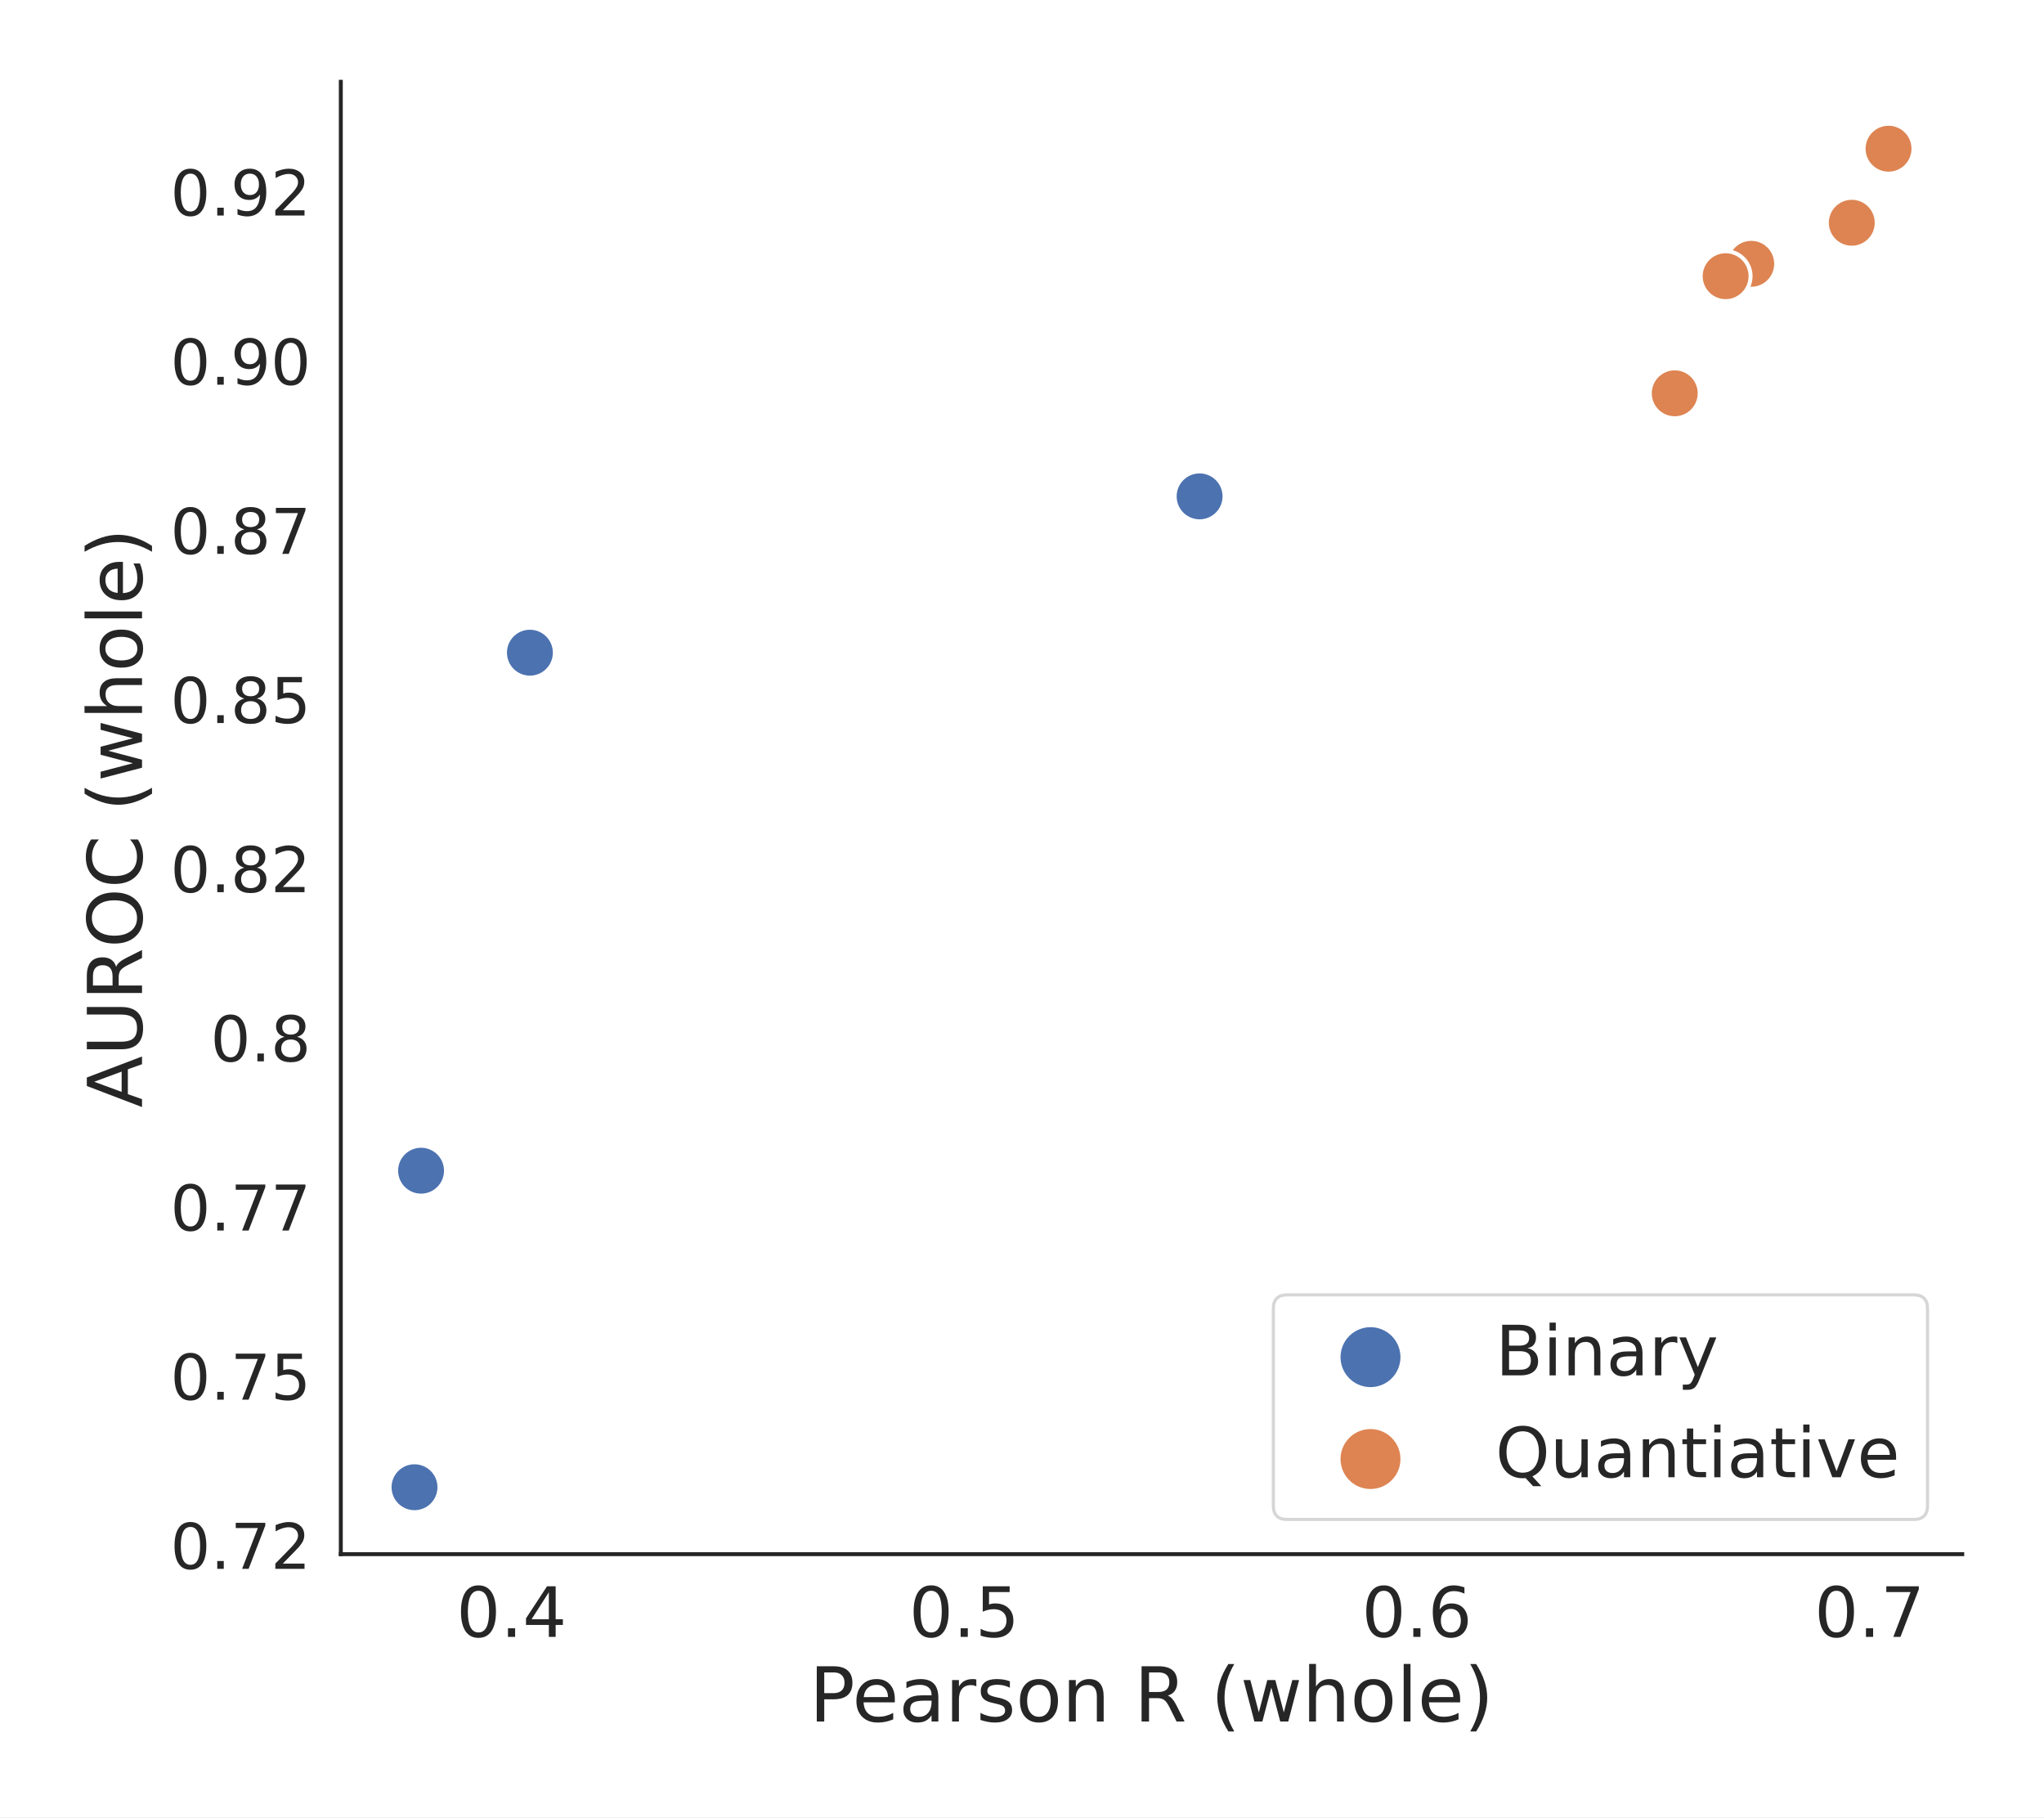
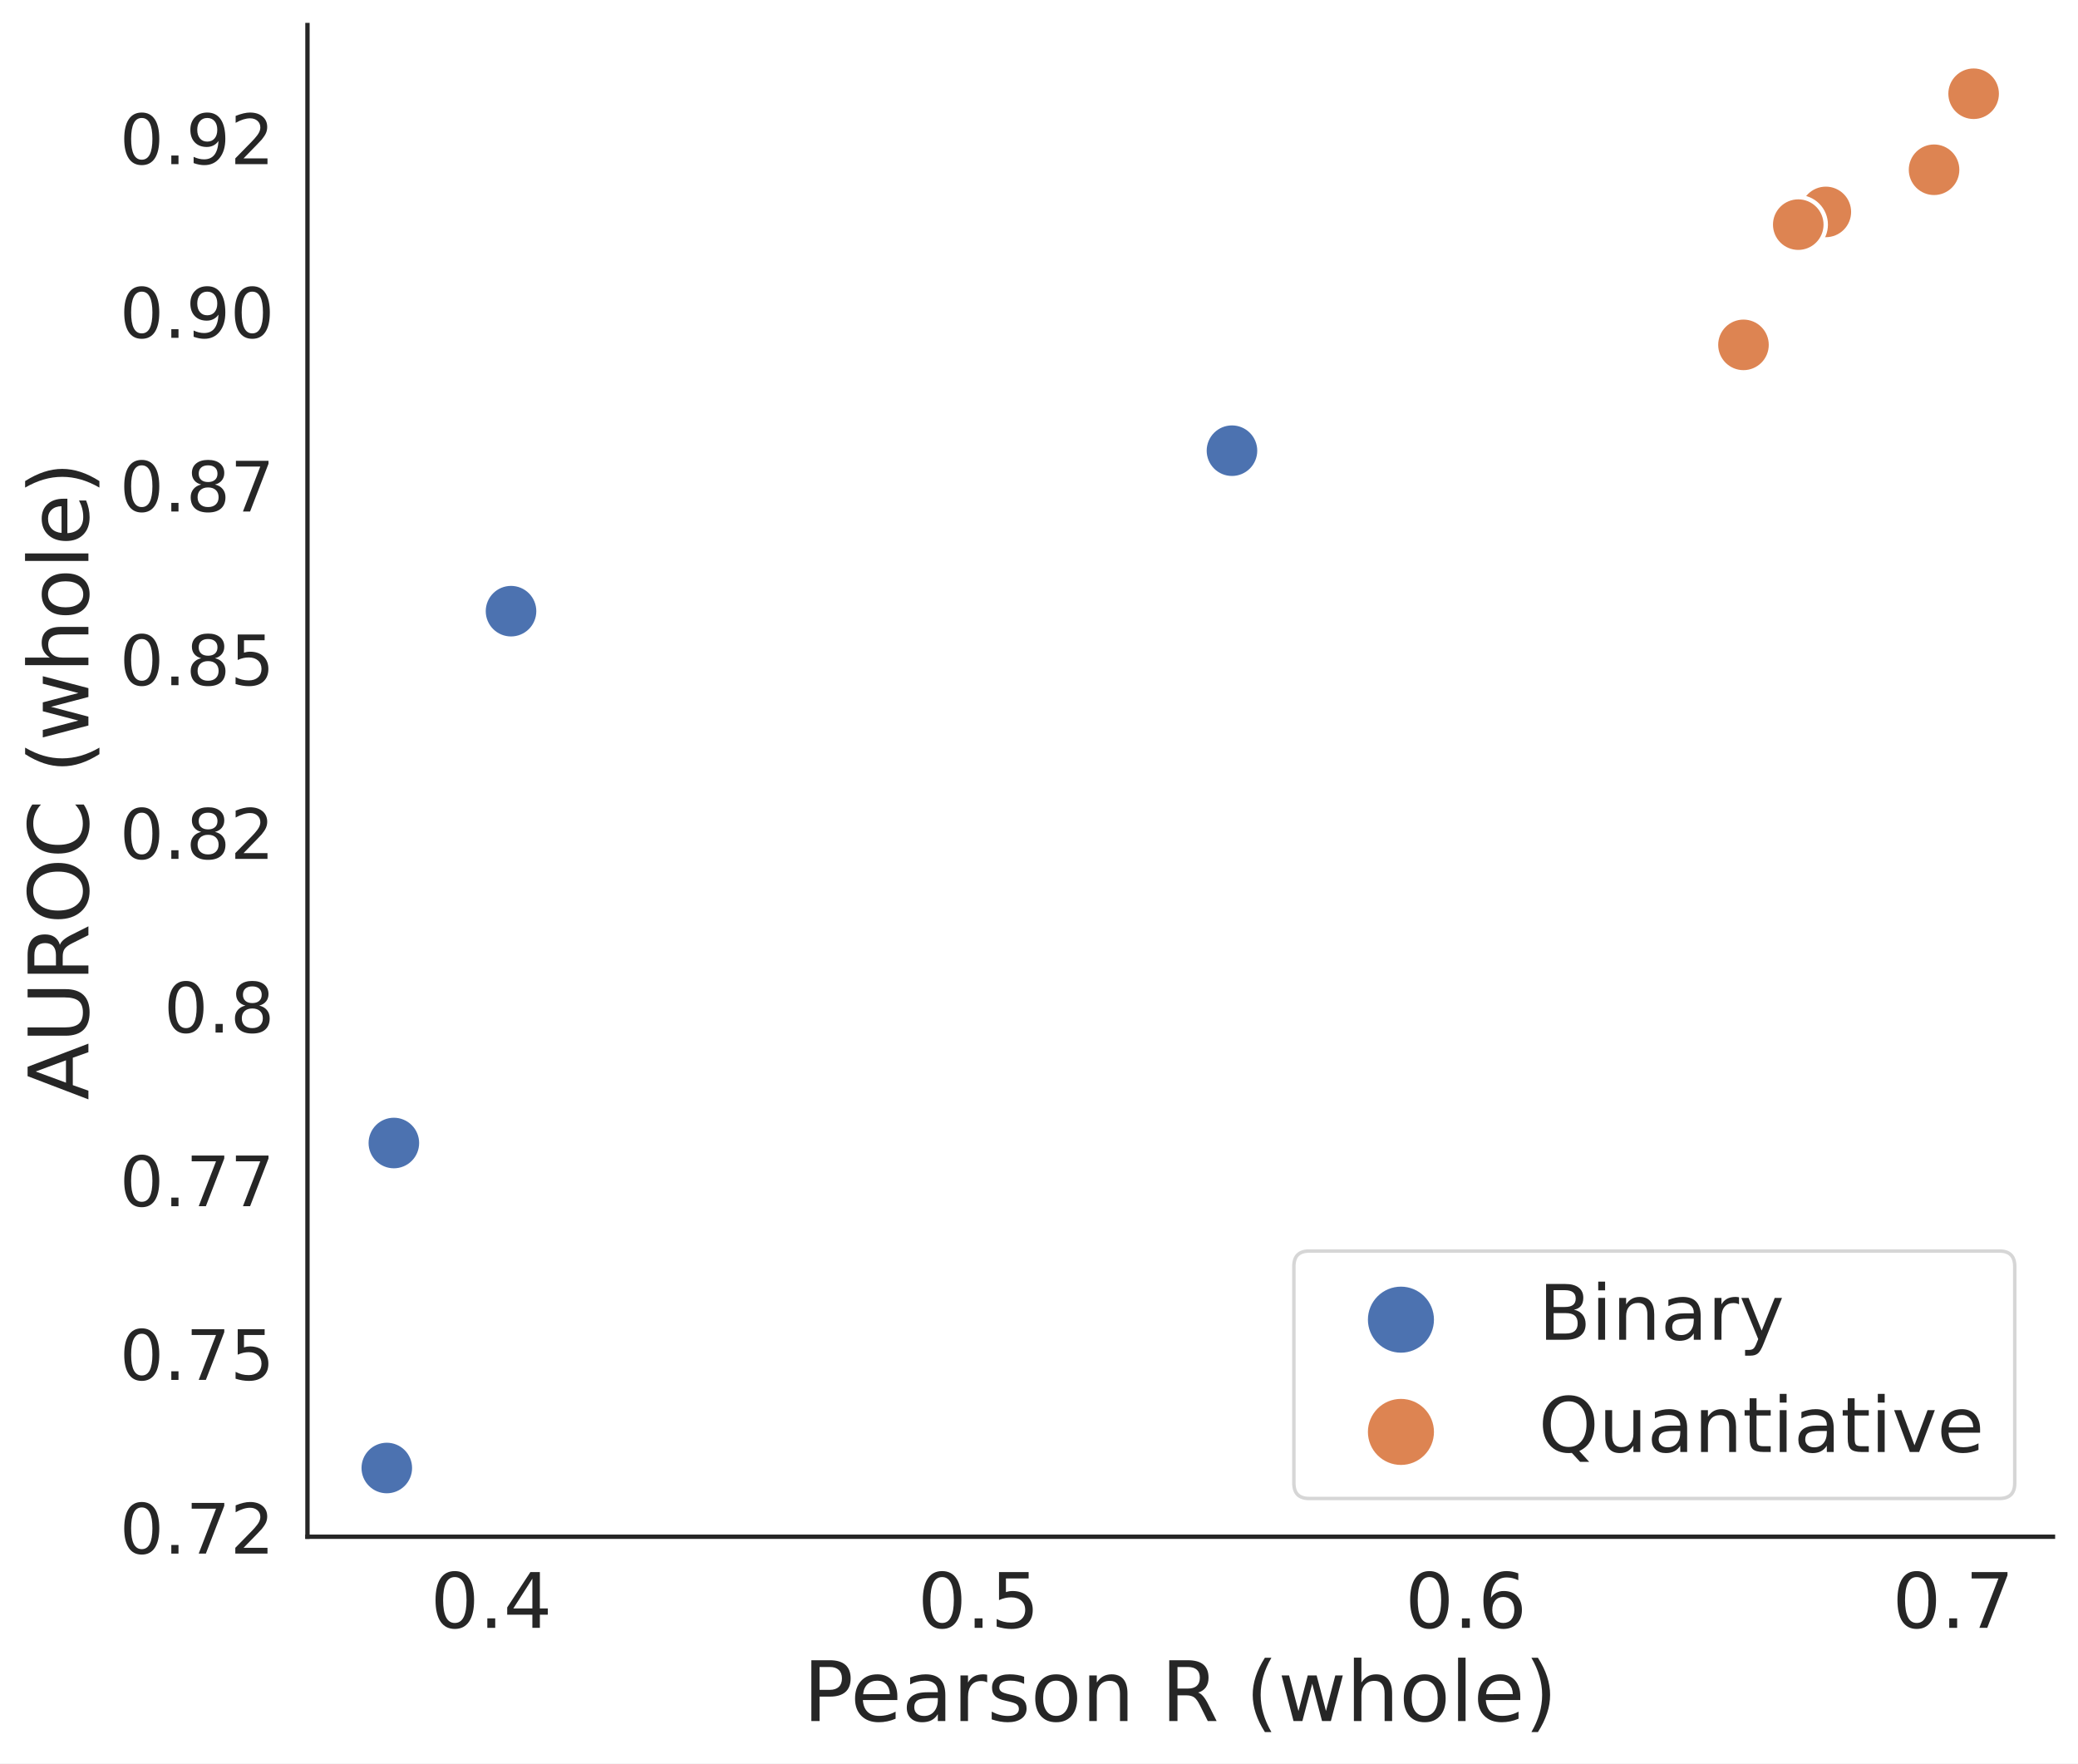
- <svg xmlns="http://www.w3.org/2000/svg" xmlns:xlink="http://www.w3.org/1999/xlink" width="648pt" height="576pt" viewBox="0 0 648 576" version="1.1">
+ <svg xmlns="http://www.w3.org/2000/svg" xmlns:xlink="http://www.w3.org/1999/xlink" width="597.859pt" height="507.299pt" viewBox="0 0 597.859 507.299" version="1.1">
  <defs>
    <style type="text/css">*{stroke-linejoin: round; stroke-linecap: butt}</style>
  </defs>
  <g id="figure_1">
    <g id="patch_1">
-       <path d="M 0 576  L 648 576  L 648 0  L 0 0  z " style="fill: #ffffff" />
+       <path d="M 0 507.299  L 597.859 507.299  L 597.859 0  L 0 0  z " style="fill: #ffffff" />
    </g>
    <g id="axes_1">
      <g id="patch_2">
-         <path d="M 108.045 492.58  L 622.08 492.58  L 622.08 25.92  L 108.045 25.92  z " style="fill: #ffffff" />
+         <path d="M 88.459 442.08  L 590.659 442.08  L 590.659 7.2  L 88.459 7.2  z " style="fill: #ffffff" />
      </g>
      <g id="matplotlib.axis_1">
        <g id="xtick_1">
          <g id="text_1">
-             <g style="fill: #262626" transform="translate(144.6927 518.7966)scale(0.22 -0.22)">
+             <g style="fill: #262626" transform="translate(123.8599 468.2966)scale(0.22 -0.22)">
              <defs>
                <path id="DejaVuSans-30" d="M 2034 4250  Q 1547 4250 1301 3770  Q 1056 3291 1056 2328  Q 1056 1369 1301 889  Q 1547 409 2034 409  Q 2525 409 2770 889  Q 3016 1369 3016 2328  Q 3016 3291 2770 3770  Q 2525 4250 2034 4250  z M 2034 4750  Q 2819 4750 3233 4129  Q 3647 3509 3647 2328  Q 3647 1150 3233 529  Q 2819 -91 2034 -91  Q 1250 -91 836 529  Q 422 1150 422 2328  Q 422 3509 836 4129  Q 1250 4750 2034 4750  z " transform="scale(0.015625)" />
                <path id="DejaVuSans-2e" d="M 684 794  L 1344 794  L 1344 0  L 684 0  L 684 794  z " transform="scale(0.015625)" />
                <path id="DejaVuSans-34" d="M 2419 4116  L 825 1625  L 2419 1625  L 2419 4116  z M 2253 4666  L 3047 4666  L 3047 1625  L 3713 1625  L 3713 1100  L 3047 1100  L 3047 0  L 2419 0  L 2419 1100  L 313 1100  L 313 1709  L 2253 4666  z " transform="scale(0.015625)" />
              </defs>
              <use xlink:href="#DejaVuSans-30" />
              <use xlink:href="#DejaVuSans-2e" x="63.623" />
              <use xlink:href="#DejaVuSans-34" x="95.41" />
            </g>
          </g>
        </g>
        <g id="xtick_2">
          <g id="text_2">
-             <g style="fill: #262626" transform="translate(288.199 518.7966)scale(0.22 -0.22)">
+             <g style="fill: #262626" transform="translate(264.0621 468.2966)scale(0.22 -0.22)">
              <defs>
                <path id="DejaVuSans-35" d="M 691 4666  L 3169 4666  L 3169 4134  L 1269 4134  L 1269 2991  Q 1406 3038 1543 3061  Q 1681 3084 1819 3084  Q 2600 3084 3056 2656  Q 3513 2228 3513 1497  Q 3513 744 3044 326  Q 2575 -91 1722 -91  Q 1428 -91 1123 -41  Q 819 9 494 109  L 494 744  Q 775 591 1075 516  Q 1375 441 1709 441  Q 2250 441 2565 725  Q 2881 1009 2881 1497  Q 2881 1984 2565 2268  Q 2250 2553 1709 2553  Q 1456 2553 1204 2497  Q 953 2441 691 2322  L 691 4666  z " transform="scale(0.015625)" />
              </defs>
              <use xlink:href="#DejaVuSans-30" />
              <use xlink:href="#DejaVuSans-2e" x="63.623" />
              <use xlink:href="#DejaVuSans-35" x="95.41" />
            </g>
          </g>
        </g>
        <g id="xtick_3">
          <g id="text_3">
-             <g style="fill: #262626" transform="translate(431.7053 518.7966)scale(0.22 -0.22)">
+             <g style="fill: #262626" transform="translate(404.2644 468.2966)scale(0.22 -0.22)">
              <defs>
                <path id="DejaVuSans-36" d="M 2113 2584  Q 1688 2584 1439 2293  Q 1191 2003 1191 1497  Q 1191 994 1439 701  Q 1688 409 2113 409  Q 2538 409 2786 701  Q 3034 994 3034 1497  Q 3034 2003 2786 2293  Q 2538 2584 2113 2584  z M 3366 4563  L 3366 3988  Q 3128 4100 2886 4159  Q 2644 4219 2406 4219  Q 1781 4219 1451 3797  Q 1122 3375 1075 2522  Q 1259 2794 1537 2939  Q 1816 3084 2150 3084  Q 2853 3084 3261 2657  Q 3669 2231 3669 1497  Q 3669 778 3244 343  Q 2819 -91 2113 -91  Q 1303 -91 875 529  Q 447 1150 447 2328  Q 447 3434 972 4092  Q 1497 4750 2381 4750  Q 2619 4750 2861 4703  Q 3103 4656 3366 4563  z " transform="scale(0.015625)" />
              </defs>
              <use xlink:href="#DejaVuSans-30" />
              <use xlink:href="#DejaVuSans-2e" x="63.623" />
              <use xlink:href="#DejaVuSans-36" x="95.41" />
            </g>
          </g>
        </g>
        <g id="xtick_4">
          <g id="text_4">
-             <g style="fill: #262626" transform="translate(575.2115 518.7966)scale(0.22 -0.22)">
+             <g style="fill: #262626" transform="translate(544.4666 468.2966)scale(0.22 -0.22)">
              <defs>
                <path id="DejaVuSans-37" d="M 525 4666  L 3525 4666  L 3525 4397  L 1831 0  L 1172 0  L 2766 4134  L 525 4134  L 525 4666  z " transform="scale(0.015625)" />
              </defs>
              <use xlink:href="#DejaVuSans-30" />
              <use xlink:href="#DejaVuSans-2e" x="63.623" />
              <use xlink:href="#DejaVuSans-37" x="95.41" />
            </g>
          </g>
        </g>
        <g id="text_5">
-           <g style="fill: #262626" transform="translate(256.5844 545.6081)scale(0.24 -0.24)">
+           <g style="fill: #262626" transform="translate(231.0806 495.1081)scale(0.24 -0.24)">
            <defs>
              <path id="DejaVuSans-50" d="M 1259 4147  L 1259 2394  L 2053 2394  Q 2494 2394 2734 2622  Q 2975 2850 2975 3272  Q 2975 3691 2734 3919  Q 2494 4147 2053 4147  L 1259 4147  z M 628 4666  L 2053 4666  Q 2838 4666 3239 4311  Q 3641 3956 3641 3272  Q 3641 2581 3239 2228  Q 2838 1875 2053 1875  L 1259 1875  L 1259 0  L 628 0  L 628 4666  z " transform="scale(0.015625)" />
              <path id="DejaVuSans-65" d="M 3597 1894  L 3597 1613  L 953 1613  Q 991 1019 1311 708  Q 1631 397 2203 397  Q 2534 397 2845 478  Q 3156 559 3463 722  L 3463 178  Q 3153 47 2828 -22  Q 2503 -91 2169 -91  Q 1331 -91 842 396  Q 353 884 353 1716  Q 353 2575 817 3079  Q 1281 3584 2069 3584  Q 2775 3584 3186 3129  Q 3597 2675 3597 1894  z M 3022 2063  Q 3016 2534 2758 2815  Q 2500 3097 2075 3097  Q 1594 3097 1305 2825  Q 1016 2553 972 2059  L 3022 2063  z " transform="scale(0.015625)" />
              <path id="DejaVuSans-61" d="M 2194 1759  Q 1497 1759 1228 1600  Q 959 1441 959 1056  Q 959 750 1161 570  Q 1363 391 1709 391  Q 2188 391 2477 730  Q 2766 1069 2766 1631  L 2766 1759  L 2194 1759  z M 3341 1997  L 3341 0  L 2766 0  L 2766 531  Q 2569 213 2275 61  Q 1981 -91 1556 -91  Q 1019 -91 701 211  Q 384 513 384 1019  Q 384 1609 779 1909  Q 1175 2209 1959 2209  L 2766 2209  L 2766 2266  Q 2766 2663 2505 2880  Q 2244 3097 1772 3097  Q 1472 3097 1187 3025  Q 903 2953 641 2809  L 641 3341  Q 956 3463 1253 3523  Q 1550 3584 1831 3584  Q 2591 3584 2966 3190  Q 3341 2797 3341 1997  z " transform="scale(0.015625)" />
              <path id="DejaVuSans-72" d="M 2631 2963  Q 2534 3019 2420 3045  Q 2306 3072 2169 3072  Q 1681 3072 1420 2755  Q 1159 2438 1159 1844  L 1159 0  L 581 0  L 581 3500  L 1159 3500  L 1159 2956  Q 1341 3275 1631 3429  Q 1922 3584 2338 3584  Q 2397 3584 2469 3576  Q 2541 3569 2628 3553  L 2631 2963  z " transform="scale(0.015625)" />
              <path id="DejaVuSans-73" d="M 2834 3397  L 2834 2853  Q 2591 2978 2328 3040  Q 2066 3103 1784 3103  Q 1356 3103 1142 2972  Q 928 2841 928 2578  Q 928 2378 1081 2264  Q 1234 2150 1697 2047  L 1894 2003  Q 2506 1872 2764 1633  Q 3022 1394 3022 966  Q 3022 478 2636 193  Q 2250 -91 1575 -91  Q 1294 -91 989 -36  Q 684 19 347 128  L 347 722  Q 666 556 975 473  Q 1284 391 1588 391  Q 1994 391 2212 530  Q 2431 669 2431 922  Q 2431 1156 2273 1281  Q 2116 1406 1581 1522  L 1381 1569  Q 847 1681 609 1914  Q 372 2147 372 2553  Q 372 3047 722 3315  Q 1072 3584 1716 3584  Q 2034 3584 2315 3537  Q 2597 3491 2834 3397  z " transform="scale(0.015625)" />
              <path id="DejaVuSans-6f" d="M 1959 3097  Q 1497 3097 1228 2736  Q 959 2375 959 1747  Q 959 1119 1226 758  Q 1494 397 1959 397  Q 2419 397 2687 759  Q 2956 1122 2956 1747  Q 2956 2369 2687 2733  Q 2419 3097 1959 3097  z M 1959 3584  Q 2709 3584 3137 3096  Q 3566 2609 3566 1747  Q 3566 888 3137 398  Q 2709 -91 1959 -91  Q 1206 -91 779 398  Q 353 888 353 1747  Q 353 2609 779 3096  Q 1206 3584 1959 3584  z " transform="scale(0.015625)" />
              <path id="DejaVuSans-6e" d="M 3513 2113  L 3513 0  L 2938 0  L 2938 2094  Q 2938 2591 2744 2837  Q 2550 3084 2163 3084  Q 1697 3084 1428 2787  Q 1159 2491 1159 1978  L 1159 0  L 581 0  L 581 3500  L 1159 3500  L 1159 2956  Q 1366 3272 1645 3428  Q 1925 3584 2291 3584  Q 2894 3584 3203 3211  Q 3513 2838 3513 2113  z " transform="scale(0.015625)" />
              <path id="DejaVuSans-20" transform="scale(0.015625)" />
              <path id="DejaVuSans-52" d="M 2841 2188  Q 3044 2119 3236 1894  Q 3428 1669 3622 1275  L 4263 0  L 3584 0  L 2988 1197  Q 2756 1666 2539 1819  Q 2322 1972 1947 1972  L 1259 1972  L 1259 0  L 628 0  L 628 4666  L 2053 4666  Q 2853 4666 3247 4331  Q 3641 3997 3641 3322  Q 3641 2881 3436 2590  Q 3231 2300 2841 2188  z M 1259 4147  L 1259 2491  L 2053 2491  Q 2509 2491 2742 2702  Q 2975 2913 2975 3322  Q 2975 3731 2742 3939  Q 2509 4147 2053 4147  L 1259 4147  z " transform="scale(0.015625)" />
              <path id="DejaVuSans-28" d="M 1984 4856  Q 1566 4138 1362 3434  Q 1159 2731 1159 2009  Q 1159 1288 1364 580  Q 1569 -128 1984 -844  L 1484 -844  Q 1016 -109 783 600  Q 550 1309 550 2009  Q 550 2706 781 3412  Q 1013 4119 1484 4856  L 1984 4856  z " transform="scale(0.015625)" />
              <path id="DejaVuSans-77" d="M 269 3500  L 844 3500  L 1563 769  L 2278 3500  L 2956 3500  L 3675 769  L 4391 3500  L 4966 3500  L 4050 0  L 3372 0  L 2619 2869  L 1863 0  L 1184 0  L 269 3500  z " transform="scale(0.015625)" />
              <path id="DejaVuSans-68" d="M 3513 2113  L 3513 0  L 2938 0  L 2938 2094  Q 2938 2591 2744 2837  Q 2550 3084 2163 3084  Q 1697 3084 1428 2787  Q 1159 2491 1159 1978  L 1159 0  L 581 0  L 581 4863  L 1159 4863  L 1159 2956  Q 1366 3272 1645 3428  Q 1925 3584 2291 3584  Q 2894 3584 3203 3211  Q 3513 2838 3513 2113  z " transform="scale(0.015625)" />
              <path id="DejaVuSans-6c" d="M 603 4863  L 1178 4863  L 1178 0  L 603 0  L 603 4863  z " transform="scale(0.015625)" />
              <path id="DejaVuSans-29" d="M 513 4856  L 1013 4856  Q 1481 4119 1714 3412  Q 1947 2706 1947 2009  Q 1947 1309 1714 600  Q 1481 -109 1013 -844  L 513 -844  Q 928 -128 1133 580  Q 1338 1288 1338 2009  Q 1338 2731 1133 3434  Q 928 4138 513 4856  z " transform="scale(0.015625)" />
            </defs>
            <use xlink:href="#DejaVuSans-50" />
            <use xlink:href="#DejaVuSans-65" x="56.678" />
            <use xlink:href="#DejaVuSans-61" x="118.201" />
            <use xlink:href="#DejaVuSans-72" x="179.48" />
            <use xlink:href="#DejaVuSans-73" x="220.594" />
            <use xlink:href="#DejaVuSans-6f" x="272.693" />
            <use xlink:href="#DejaVuSans-6e" x="333.875" />
            <use xlink:href="#DejaVuSans-20" x="397.254" />
            <use xlink:href="#DejaVuSans-52" x="429.041" />
            <use xlink:href="#DejaVuSans-20" x="498.523" />
            <use xlink:href="#DejaVuSans-28" x="530.311" />
            <use xlink:href="#DejaVuSans-77" x="569.324" />
            <use xlink:href="#DejaVuSans-68" x="651.111" />
            <use xlink:href="#DejaVuSans-6f" x="714.49" />
            <use xlink:href="#DejaVuSans-6c" x="775.672" />
            <use xlink:href="#DejaVuSans-65" x="803.455" />
            <use xlink:href="#DejaVuSans-29" x="864.979" />
          </g>
        </g>
      </g>
      <g id="matplotlib.axis_2">
        <g id="ytick_1">
          <g id="text_6">
-             <g style="fill: #262626" transform="translate(54.01375 497.2322)scale(0.2 -0.2)">
+             <g style="fill: #262626" transform="translate(34.4275 446.9329)scale(0.2 -0.2)">
              <defs>
                <path id="DejaVuSans-32" d="M 1228 531  L 3431 531  L 3431 0  L 469 0  L 469 531  Q 828 903 1448 1529  Q 2069 2156 2228 2338  Q 2531 2678 2651 2914  Q 2772 3150 2772 3378  Q 2772 3750 2511 3984  Q 2250 4219 1831 4219  Q 1534 4219 1204 4116  Q 875 4013 500 3803  L 500 4441  Q 881 4594 1212 4672  Q 1544 4750 1819 4750  Q 2544 4750 2975 4387  Q 3406 4025 3406 3419  Q 3406 3131 3298 2873  Q 3191 2616 2906 2266  Q 2828 2175 2409 1742  Q 1991 1309 1228 531  z " transform="scale(0.015625)" />
              </defs>
              <use xlink:href="#DejaVuSans-30" />
              <use xlink:href="#DejaVuSans-2e" x="63.623" />
              <use xlink:href="#DejaVuSans-37" x="95.41" />
              <use xlink:href="#DejaVuSans-32" x="159.033" />
            </g>
          </g>
        </g>
        <g id="ytick_2">
          <g id="text_7">
-             <g style="fill: #262626" transform="translate(54.01375 443.6169)scale(0.2 -0.2)">
+             <g style="fill: #262626" transform="translate(34.4275 396.9688)scale(0.2 -0.2)">
              <use xlink:href="#DejaVuSans-30" />
              <use xlink:href="#DejaVuSans-2e" x="63.623" />
              <use xlink:href="#DejaVuSans-37" x="95.41" />
              <use xlink:href="#DejaVuSans-35" x="159.033" />
            </g>
          </g>
        </g>
        <g id="ytick_3">
          <g id="text_8">
-             <g style="fill: #262626" transform="translate(54.01375 390.0017)scale(0.2 -0.2)">
+             <g style="fill: #262626" transform="translate(34.4275 347.0048)scale(0.2 -0.2)">
              <use xlink:href="#DejaVuSans-30" />
              <use xlink:href="#DejaVuSans-2e" x="63.623" />
              <use xlink:href="#DejaVuSans-37" x="95.41" />
              <use xlink:href="#DejaVuSans-37" x="159.033" />
            </g>
          </g>
        </g>
        <g id="ytick_4">
          <g id="text_9">
-             <g style="fill: #262626" transform="translate(66.73875 336.3864)scale(0.2 -0.2)">
+             <g style="fill: #262626" transform="translate(47.1525 297.0408)scale(0.2 -0.2)">
              <defs>
                <path id="DejaVuSans-38" d="M 2034 2216  Q 1584 2216 1326 1975  Q 1069 1734 1069 1313  Q 1069 891 1326 650  Q 1584 409 2034 409  Q 2484 409 2743 651  Q 3003 894 3003 1313  Q 3003 1734 2745 1975  Q 2488 2216 2034 2216  z M 1403 2484  Q 997 2584 770 2862  Q 544 3141 544 3541  Q 544 4100 942 4425  Q 1341 4750 2034 4750  Q 2731 4750 3128 4425  Q 3525 4100 3525 3541  Q 3525 3141 3298 2862  Q 3072 2584 2669 2484  Q 3125 2378 3379 2068  Q 3634 1759 3634 1313  Q 3634 634 3220 271  Q 2806 -91 2034 -91  Q 1263 -91 848 271  Q 434 634 434 1313  Q 434 1759 690 2068  Q 947 2378 1403 2484  z M 1172 3481  Q 1172 3119 1398 2916  Q 1625 2713 2034 2713  Q 2441 2713 2670 2916  Q 2900 3119 2900 3481  Q 2900 3844 2670 4047  Q 2441 4250 2034 4250  Q 1625 4250 1398 4047  Q 1172 3844 1172 3481  z " transform="scale(0.015625)" />
              </defs>
              <use xlink:href="#DejaVuSans-30" />
              <use xlink:href="#DejaVuSans-2e" x="63.623" />
              <use xlink:href="#DejaVuSans-38" x="95.41" />
            </g>
          </g>
        </g>
        <g id="ytick_5">
          <g id="text_10">
-             <g style="fill: #262626" transform="translate(54.01375 282.7711)scale(0.2 -0.2)">
+             <g style="fill: #262626" transform="translate(34.4275 247.0768)scale(0.2 -0.2)">
              <use xlink:href="#DejaVuSans-30" />
              <use xlink:href="#DejaVuSans-2e" x="63.623" />
              <use xlink:href="#DejaVuSans-38" x="95.41" />
              <use xlink:href="#DejaVuSans-32" x="159.033" />
            </g>
          </g>
        </g>
        <g id="ytick_6">
          <g id="text_11">
-             <g style="fill: #262626" transform="translate(54.01375 229.1558)scale(0.2 -0.2)">
+             <g style="fill: #262626" transform="translate(34.4275 197.1127)scale(0.2 -0.2)">
              <use xlink:href="#DejaVuSans-30" />
              <use xlink:href="#DejaVuSans-2e" x="63.623" />
              <use xlink:href="#DejaVuSans-38" x="95.41" />
              <use xlink:href="#DejaVuSans-35" x="159.033" />
            </g>
          </g>
        </g>
        <g id="ytick_7">
          <g id="text_12">
-             <g style="fill: #262626" transform="translate(54.01375 175.5405)scale(0.2 -0.2)">
+             <g style="fill: #262626" transform="translate(34.4275 147.1487)scale(0.2 -0.2)">
              <use xlink:href="#DejaVuSans-30" />
              <use xlink:href="#DejaVuSans-2e" x="63.623" />
              <use xlink:href="#DejaVuSans-38" x="95.41" />
              <use xlink:href="#DejaVuSans-37" x="159.033" />
            </g>
          </g>
        </g>
        <g id="ytick_8">
          <g id="text_13">
-             <g style="fill: #262626" transform="translate(54.01375 121.9253)scale(0.2 -0.2)">
+             <g style="fill: #262626" transform="translate(34.4275 97.18466)scale(0.2 -0.2)">
              <defs>
                <path id="DejaVuSans-39" d="M 703 97  L 703 672  Q 941 559 1184 500  Q 1428 441 1663 441  Q 2288 441 2617 861  Q 2947 1281 2994 2138  Q 2813 1869 2534 1725  Q 2256 1581 1919 1581  Q 1219 1581 811 2004  Q 403 2428 403 3163  Q 403 3881 828 4315  Q 1253 4750 1959 4750  Q 2769 4750 3195 4129  Q 3622 3509 3622 2328  Q 3622 1225 3098 567  Q 2575 -91 1691 -91  Q 1453 -91 1209 -44  Q 966 3 703 97  z M 1959 2075  Q 2384 2075 2632 2365  Q 2881 2656 2881 3163  Q 2881 3666 2632 3958  Q 2384 4250 1959 4250  Q 1534 4250 1286 3958  Q 1038 3666 1038 3163  Q 1038 2656 1286 2365  Q 1534 2075 1959 2075  z " transform="scale(0.015625)" />
              </defs>
              <use xlink:href="#DejaVuSans-30" />
              <use xlink:href="#DejaVuSans-2e" x="63.623" />
              <use xlink:href="#DejaVuSans-39" x="95.41" />
              <use xlink:href="#DejaVuSans-30" x="159.033" />
            </g>
          </g>
        </g>
        <g id="ytick_9">
          <g id="text_14">
-             <g style="fill: #262626" transform="translate(54.01375 68.30997)scale(0.2 -0.2)">
+             <g style="fill: #262626" transform="translate(34.4275 47.22063)scale(0.2 -0.2)">
              <use xlink:href="#DejaVuSans-30" />
              <use xlink:href="#DejaVuSans-2e" x="63.623" />
              <use xlink:href="#DejaVuSans-39" x="95.41" />
              <use xlink:href="#DejaVuSans-32" x="159.033" />
            </g>
          </g>
        </g>
        <g id="text_15">
-           <g style="fill: #262626" transform="translate(45.0225 351.0612)rotate(-90)scale(0.24 -0.24)">
+           <g style="fill: #262626" transform="translate(25.43625 316.4513)rotate(-90)scale(0.24 -0.24)">
            <defs>
              <path id="DejaVuSans-41" d="M 2188 4044  L 1331 1722  L 3047 1722  L 2188 4044  z M 1831 4666  L 2547 4666  L 4325 0  L 3669 0  L 3244 1197  L 1141 1197  L 716 0  L 50 0  L 1831 4666  z " transform="scale(0.015625)" />
              <path id="DejaVuSans-55" d="M 556 4666  L 1191 4666  L 1191 1831  Q 1191 1081 1462 751  Q 1734 422 2344 422  Q 2950 422 3222 751  Q 3494 1081 3494 1831  L 3494 4666  L 4128 4666  L 4128 1753  Q 4128 841 3676 375  Q 3225 -91 2344 -91  Q 1459 -91 1007 375  Q 556 841 556 1753  L 556 4666  z " transform="scale(0.015625)" />
              <path id="DejaVuSans-4f" d="M 2522 4238  Q 1834 4238 1429 3725  Q 1025 3213 1025 2328  Q 1025 1447 1429 934  Q 1834 422 2522 422  Q 3209 422 3611 934  Q 4013 1447 4013 2328  Q 4013 3213 3611 3725  Q 3209 4238 2522 4238  z M 2522 4750  Q 3503 4750 4090 4092  Q 4678 3434 4678 2328  Q 4678 1225 4090 567  Q 3503 -91 2522 -91  Q 1538 -91 948 565  Q 359 1222 359 2328  Q 359 3434 948 4092  Q 1538 4750 2522 4750  z " transform="scale(0.015625)" />
              <path id="DejaVuSans-43" d="M 4122 4306  L 4122 3641  Q 3803 3938 3442 4084  Q 3081 4231 2675 4231  Q 1875 4231 1450 3742  Q 1025 3253 1025 2328  Q 1025 1406 1450 917  Q 1875 428 2675 428  Q 3081 428 3442 575  Q 3803 722 4122 1019  L 4122 359  Q 3791 134 3420 21  Q 3050 -91 2638 -91  Q 1578 -91 968 557  Q 359 1206 359 2328  Q 359 3453 968 4101  Q 1578 4750 2638 4750  Q 3056 4750 3426 4639  Q 3797 4528 4122 4306  z " transform="scale(0.015625)" />
            </defs>
            <use xlink:href="#DejaVuSans-41" />
            <use xlink:href="#DejaVuSans-55" x="68.408" />
            <use xlink:href="#DejaVuSans-52" x="141.602" />
            <use xlink:href="#DejaVuSans-4f" x="211.084" />
            <use xlink:href="#DejaVuSans-43" x="289.795" />
            <use xlink:href="#DejaVuSans-20" x="359.619" />
            <use xlink:href="#DejaVuSans-28" x="391.406" />
            <use xlink:href="#DejaVuSans-77" x="430.42" />
            <use xlink:href="#DejaVuSans-68" x="512.207" />
            <use xlink:href="#DejaVuSans-6f" x="575.586" />
            <use xlink:href="#DejaVuSans-6c" x="636.768" />
            <use xlink:href="#DejaVuSans-65" x="664.551" />
            <use xlink:href="#DejaVuSans-29" x="726.074" />
          </g>
        </g>
      </g>
      <g id="PathCollection_1">
        <defs>
-           <path id="C0_0_4808af88b7" d="M 0 7.906  C 2.097 7.906 4.108 7.073 5.59 5.59  C 7.073 4.108 7.906 2.097 7.906 -0  C 7.906 -2.097 7.073 -4.108 5.59 -5.59  C 4.108 -7.073 2.097 -7.906 0 -7.906  C -2.097 -7.906 -4.108 -7.073 -5.59 -5.59  C -7.073 -4.108 -7.906 -2.097 -7.906 0  C -7.906 2.097 -7.073 4.108 -5.59 5.59  C -4.108 7.073 -2.097 7.906 0 7.906  z " />
+           <path id="C0_0_0af65c3fad" d="M 0 7.906  C 2.097 7.906 4.108 7.073 5.59 5.59  C 7.073 4.108 7.906 2.097 7.906 -0  C 7.906 -2.097 7.073 -4.108 5.59 -5.59  C 4.108 -7.073 2.097 -7.906 0 -7.906  C -2.097 -7.906 -4.108 -7.073 -5.59 -5.59  C -7.073 -4.108 -7.906 -2.097 -7.906 0  C -7.906 2.097 -7.073 4.108 -5.59 5.59  C -4.108 7.073 -2.097 7.906 0 7.906  z " />
        </defs>
-         <g clip-path="url(#p21ae07505a)">
-           <use xlink:href="#C0_0_4808af88b7" x="167.993" y="206.862" style="fill: #4c72b0; stroke: #ffffff; stroke-width: 1.265" />
-         </g>
-         <g clip-path="url(#p21ae07505a)">
-           <use xlink:href="#C0_0_4808af88b7" x="133.489" y="371.043" style="fill: #4c72b0; stroke: #ffffff; stroke-width: 1.265" />
-         </g>
-         <g clip-path="url(#p21ae07505a)">
-           <use xlink:href="#C0_0_4808af88b7" x="380.302" y="157.322" style="fill: #4c72b0; stroke: #ffffff; stroke-width: 1.265" />
-         </g>
-         <g clip-path="url(#p21ae07505a)">
-           <use xlink:href="#C0_0_4808af88b7" x="131.41" y="471.368" style="fill: #4c72b0; stroke: #ffffff; stroke-width: 1.265" />
-         </g>
-         <g clip-path="url(#p21ae07505a)">
-           <use xlink:href="#C0_0_4808af88b7" x="555.19" y="83.613" style="fill: #dd8452; stroke: #ffffff; stroke-width: 1.265" />
-         </g>
-         <g clip-path="url(#p21ae07505a)">
-           <use xlink:href="#C0_0_4808af88b7" x="547.07" y="87.537" style="fill: #dd8452; stroke: #ffffff; stroke-width: 1.265" />
-         </g>
-         <g clip-path="url(#p21ae07505a)">
-           <use xlink:href="#C0_0_4808af88b7" x="530.937" y="124.654" style="fill: #dd8452; stroke: #ffffff; stroke-width: 1.265" />
-         </g>
-         <g clip-path="url(#p21ae07505a)">
-           <use xlink:href="#C0_0_4808af88b7" x="598.715" y="47.132" style="fill: #dd8452; stroke: #ffffff; stroke-width: 1.265" />
-         </g>
-         <g clip-path="url(#p21ae07505a)">
-           <use xlink:href="#C0_0_4808af88b7" x="587.063" y="70.599" style="fill: #dd8452; stroke: #ffffff; stroke-width: 1.265" />
+         <g clip-path="url(#p61e2957bcc)">
+           <use xlink:href="#C0_0_0af65c3fad" x="147.027" y="175.82" style="fill: #4c72b0; stroke: #ffffff; stroke-width: 1.265" />
+         </g>
+         <g clip-path="url(#p61e2957bcc)">
+           <use xlink:href="#C0_0_0af65c3fad" x="113.317" y="328.82" style="fill: #4c72b0; stroke: #ffffff; stroke-width: 1.265" />
+         </g>
+         <g clip-path="url(#p61e2957bcc)">
+           <use xlink:href="#C0_0_0af65c3fad" x="354.447" y="129.653" style="fill: #4c72b0; stroke: #ffffff; stroke-width: 1.265" />
+         </g>
+         <g clip-path="url(#p61e2957bcc)">
+           <use xlink:href="#C0_0_0af65c3fad" x="111.286" y="422.313" style="fill: #4c72b0; stroke: #ffffff; stroke-width: 1.265" />
+         </g>
+         <g clip-path="url(#p61e2957bcc)">
+           <use xlink:href="#C0_0_0af65c3fad" x="525.309" y="60.964" style="fill: #dd8452; stroke: #ffffff; stroke-width: 1.265" />
+         </g>
+         <g clip-path="url(#p61e2957bcc)">
+           <use xlink:href="#C0_0_0af65c3fad" x="517.375" y="64.621" style="fill: #dd8452; stroke: #ffffff; stroke-width: 1.265" />
+         </g>
+         <g clip-path="url(#p61e2957bcc)">
+           <use xlink:href="#C0_0_0af65c3fad" x="501.614" y="99.211" style="fill: #dd8452; stroke: #ffffff; stroke-width: 1.265" />
+         </g>
+         <g clip-path="url(#p61e2957bcc)">
+           <use xlink:href="#C0_0_0af65c3fad" x="567.831" y="26.967" style="fill: #dd8452; stroke: #ffffff; stroke-width: 1.265" />
+         </g>
+         <g clip-path="url(#p61e2957bcc)">
+           <use xlink:href="#C0_0_0af65c3fad" x="556.448" y="48.836" style="fill: #dd8452; stroke: #ffffff; stroke-width: 1.265" />
        </g>
      </g>
      <g id="PathCollection_2" />
      <g id="PathCollection_3" />
      <g id="patch_3">
-         <path d="M 108.045 492.58  L 108.045 25.92  " style="fill: none; stroke: #262626; stroke-width: 1.25; stroke-linejoin: miter; stroke-linecap: square" />
+         <path d="M 88.459 442.08  L 88.459 7.2  " style="fill: none; stroke: #262626; stroke-width: 1.25; stroke-linejoin: miter; stroke-linecap: square" />
      </g>
      <g id="patch_4">
-         <path d="M 108.045 492.58  L 622.08 492.58  " style="fill: none; stroke: #262626; stroke-width: 1.25; stroke-linejoin: miter; stroke-linecap: square" />
+         <path d="M 88.459 442.08  L 590.659 442.08  " style="fill: none; stroke: #262626; stroke-width: 1.25; stroke-linejoin: miter; stroke-linecap: square" />
      </g>
      <g id="legend_1">
        <g id="patch_5">
-           <path d="M 408.082 481.58  L 606.68 481.58  Q 611.08 481.58 611.08 477.18  L 611.08 414.796  Q 611.08 410.396 606.68 410.396  L 408.082 410.396  Q 403.682 410.396 403.682 414.796  L 403.682 477.18  Q 403.682 481.58 408.082 481.58  z " style="fill: #ffffff; opacity: 0.8; stroke: #cccccc; stroke-linejoin: miter" />
+           <path d="M 376.661 431.08  L 575.259 431.08  Q 579.659 431.08 579.659 426.68  L 579.659 364.296  Q 579.659 359.896 575.259 359.896  L 376.661 359.896  Q 372.261 359.896 372.261 364.296  L 372.261 426.68  Q 372.261 431.08 376.661 431.08  z " style="fill: #ffffff; opacity: 0.8; stroke: #cccccc; stroke-linejoin: miter" />
        </g>
        <g id="PathCollection_4">
          <defs>
-             <path id="md534614f35" d="M 0 9  C 2.387 9 4.676 8.052 6.364 6.364  C 8.052 4.676 9 2.387 9 0  C 9 -2.387 8.052 -4.676 6.364 -6.364  C 4.676 -8.052 2.387 -9 0 -9  C -2.387 -9 -4.676 -8.052 -6.364 -6.364  C -8.052 -4.676 -9 -2.387 -9 0  C -9 2.387 -8.052 4.676 -6.364 6.364  C -4.676 8.052 -2.387 9 0 9  z " style="stroke: #4c72b0" />
+             <path id="m2638232c8a" d="M 0 9  C 2.387 9 4.676 8.052 6.364 6.364  C 8.052 4.676 9 2.387 9 0  C 9 -2.387 8.052 -4.676 6.364 -6.364  C 4.676 -8.052 2.387 -9 0 -9  C -2.387 -9 -4.676 -8.052 -6.364 -6.364  C -8.052 -4.676 -9 -2.387 -9 0  C -9 2.387 -8.052 4.676 -6.364 6.364  C -4.676 8.052 -2.387 9 0 9  z " style="stroke: #4c72b0" />
          </defs>
          <g>
-             <use xlink:href="#md534614f35" x="434.482" y="430.138" style="fill: #4c72b0; stroke: #4c72b0" />
+             <use xlink:href="#m2638232c8a" x="403.061" y="379.638" style="fill: #4c72b0; stroke: #4c72b0" />
          </g>
        </g>
        <g id="text_16">
-           <g style="fill: #262626" transform="translate(474.0819 435.9128)scale(0.22 -0.22)">
+           <g style="fill: #262626" transform="translate(442.6606 385.4128)scale(0.22 -0.22)">
            <defs>
              <path id="DejaVuSans-42" d="M 1259 2228  L 1259 519  L 2272 519  Q 2781 519 3026 730  Q 3272 941 3272 1375  Q 3272 1813 3026 2020  Q 2781 2228 2272 2228  L 1259 2228  z M 1259 4147  L 1259 2741  L 2194 2741  Q 2656 2741 2882 2914  Q 3109 3088 3109 3444  Q 3109 3797 2882 3972  Q 2656 4147 2194 4147  L 1259 4147  z M 628 4666  L 2241 4666  Q 2963 4666 3353 4366  Q 3744 4066 3744 3513  Q 3744 3084 3544 2831  Q 3344 2578 2956 2516  Q 3422 2416 3680 2098  Q 3938 1781 3938 1306  Q 3938 681 3513 340  Q 3088 0 2303 0  L 628 0  L 628 4666  z " transform="scale(0.015625)" />
              <path id="DejaVuSans-69" d="M 603 3500  L 1178 3500  L 1178 0  L 603 0  L 603 3500  z M 603 4863  L 1178 4863  L 1178 4134  L 603 4134  L 603 4863  z " transform="scale(0.015625)" />
              <path id="DejaVuSans-79" d="M 2059 -325  Q 1816 -950 1584 -1140  Q 1353 -1331 966 -1331  L 506 -1331  L 506 -850  L 844 -850  Q 1081 -850 1212 -737  Q 1344 -625 1503 -206  L 1606 56  L 191 3500  L 800 3500  L 1894 763  L 2988 3500  L 3597 3500  L 2059 -325  z " transform="scale(0.015625)" />
            </defs>
            <use xlink:href="#DejaVuSans-42" />
            <use xlink:href="#DejaVuSans-69" x="68.604" />
            <use xlink:href="#DejaVuSans-6e" x="96.387" />
            <use xlink:href="#DejaVuSans-61" x="159.766" />
            <use xlink:href="#DejaVuSans-72" x="221.045" />
            <use xlink:href="#DejaVuSans-79" x="262.158" />
          </g>
        </g>
        <g id="PathCollection_5">
          <defs>
-             <path id="m535cad1196" d="M 0 9  C 2.387 9 4.676 8.052 6.364 6.364  C 8.052 4.676 9 2.387 9 0  C 9 -2.387 8.052 -4.676 6.364 -6.364  C 4.676 -8.052 2.387 -9 0 -9  C -2.387 -9 -4.676 -8.052 -6.364 -6.364  C -8.052 -4.676 -9 -2.387 -9 0  C -9 2.387 -8.052 4.676 -6.364 6.364  C -4.676 8.052 -2.387 9 0 9  z " style="stroke: #dd8452" />
+             <path id="m5f0d048f8c" d="M 0 9  C 2.387 9 4.676 8.052 6.364 6.364  C 8.052 4.676 9 2.387 9 0  C 9 -2.387 8.052 -4.676 6.364 -6.364  C 4.676 -8.052 2.387 -9 0 -9  C -2.387 -9 -4.676 -8.052 -6.364 -6.364  C -8.052 -4.676 -9 -2.387 -9 0  C -9 2.387 -8.052 4.676 -6.364 6.364  C -4.676 8.052 -2.387 9 0 9  z " style="stroke: #dd8452" />
          </defs>
          <g>
-             <use xlink:href="#m535cad1196" x="434.482" y="462.43" style="fill: #dd8452; stroke: #dd8452" />
+             <use xlink:href="#m5f0d048f8c" x="403.061" y="411.93" style="fill: #dd8452; stroke: #dd8452" />
          </g>
        </g>
        <g id="text_17">
-           <g style="fill: #262626" transform="translate(474.0819 468.2047)scale(0.22 -0.22)">
+           <g style="fill: #262626" transform="translate(442.6606 417.7047)scale(0.22 -0.22)">
            <defs>
              <path id="DejaVuSans-51" d="M 2522 4238  Q 1834 4238 1429 3725  Q 1025 3213 1025 2328  Q 1025 1447 1429 934  Q 1834 422 2522 422  Q 3209 422 3611 934  Q 4013 1447 4013 2328  Q 4013 3213 3611 3725  Q 3209 4238 2522 4238  z M 3406 84  L 4238 -825  L 3475 -825  L 2784 -78  Q 2681 -84 2626 -87  Q 2572 -91 2522 -91  Q 1538 -91 948 567  Q 359 1225 359 2328  Q 359 3434 948 4092  Q 1538 4750 2522 4750  Q 3503 4750 4090 4092  Q 4678 3434 4678 2328  Q 4678 1516 4351 937  Q 4025 359 3406 84  z " transform="scale(0.015625)" />
              <path id="DejaVuSans-75" d="M 544 1381  L 544 3500  L 1119 3500  L 1119 1403  Q 1119 906 1312 657  Q 1506 409 1894 409  Q 2359 409 2629 706  Q 2900 1003 2900 1516  L 2900 3500  L 3475 3500  L 3475 0  L 2900 0  L 2900 538  Q 2691 219 2414 64  Q 2138 -91 1772 -91  Q 1169 -91 856 284  Q 544 659 544 1381  z M 1991 3584  L 1991 3584  z " transform="scale(0.015625)" />
              <path id="DejaVuSans-74" d="M 1172 4494  L 1172 3500  L 2356 3500  L 2356 3053  L 1172 3053  L 1172 1153  Q 1172 725 1289 603  Q 1406 481 1766 481  L 2356 481  L 2356 0  L 1766 0  Q 1100 0 847 248  Q 594 497 594 1153  L 594 3053  L 172 3053  L 172 3500  L 594 3500  L 594 4494  L 1172 4494  z " transform="scale(0.015625)" />
              <path id="DejaVuSans-76" d="M 191 3500  L 800 3500  L 1894 563  L 2988 3500  L 3597 3500  L 2284 0  L 1503 0  L 191 3500  z " transform="scale(0.015625)" />
            </defs>
            <use xlink:href="#DejaVuSans-51" />
            <use xlink:href="#DejaVuSans-75" x="78.711" />
            <use xlink:href="#DejaVuSans-61" x="142.09" />
            <use xlink:href="#DejaVuSans-6e" x="203.369" />
            <use xlink:href="#DejaVuSans-74" x="266.748" />
            <use xlink:href="#DejaVuSans-69" x="305.957" />
            <use xlink:href="#DejaVuSans-61" x="333.74" />
            <use xlink:href="#DejaVuSans-74" x="395.02" />
            <use xlink:href="#DejaVuSans-69" x="434.229" />
            <use xlink:href="#DejaVuSans-76" x="462.012" />
            <use xlink:href="#DejaVuSans-65" x="521.191" />
          </g>
        </g>
      </g>
    </g>
  </g>
  <defs>
-     <clipPath id="p21ae07505a">
-       <rect x="108.045" y="25.92" width="514.035" height="466.66" />
+     <clipPath id="p61e2957bcc">
+       <rect x="88.459" y="7.2" width="502.2" height="434.88" />
    </clipPath>
  </defs>
</svg>
